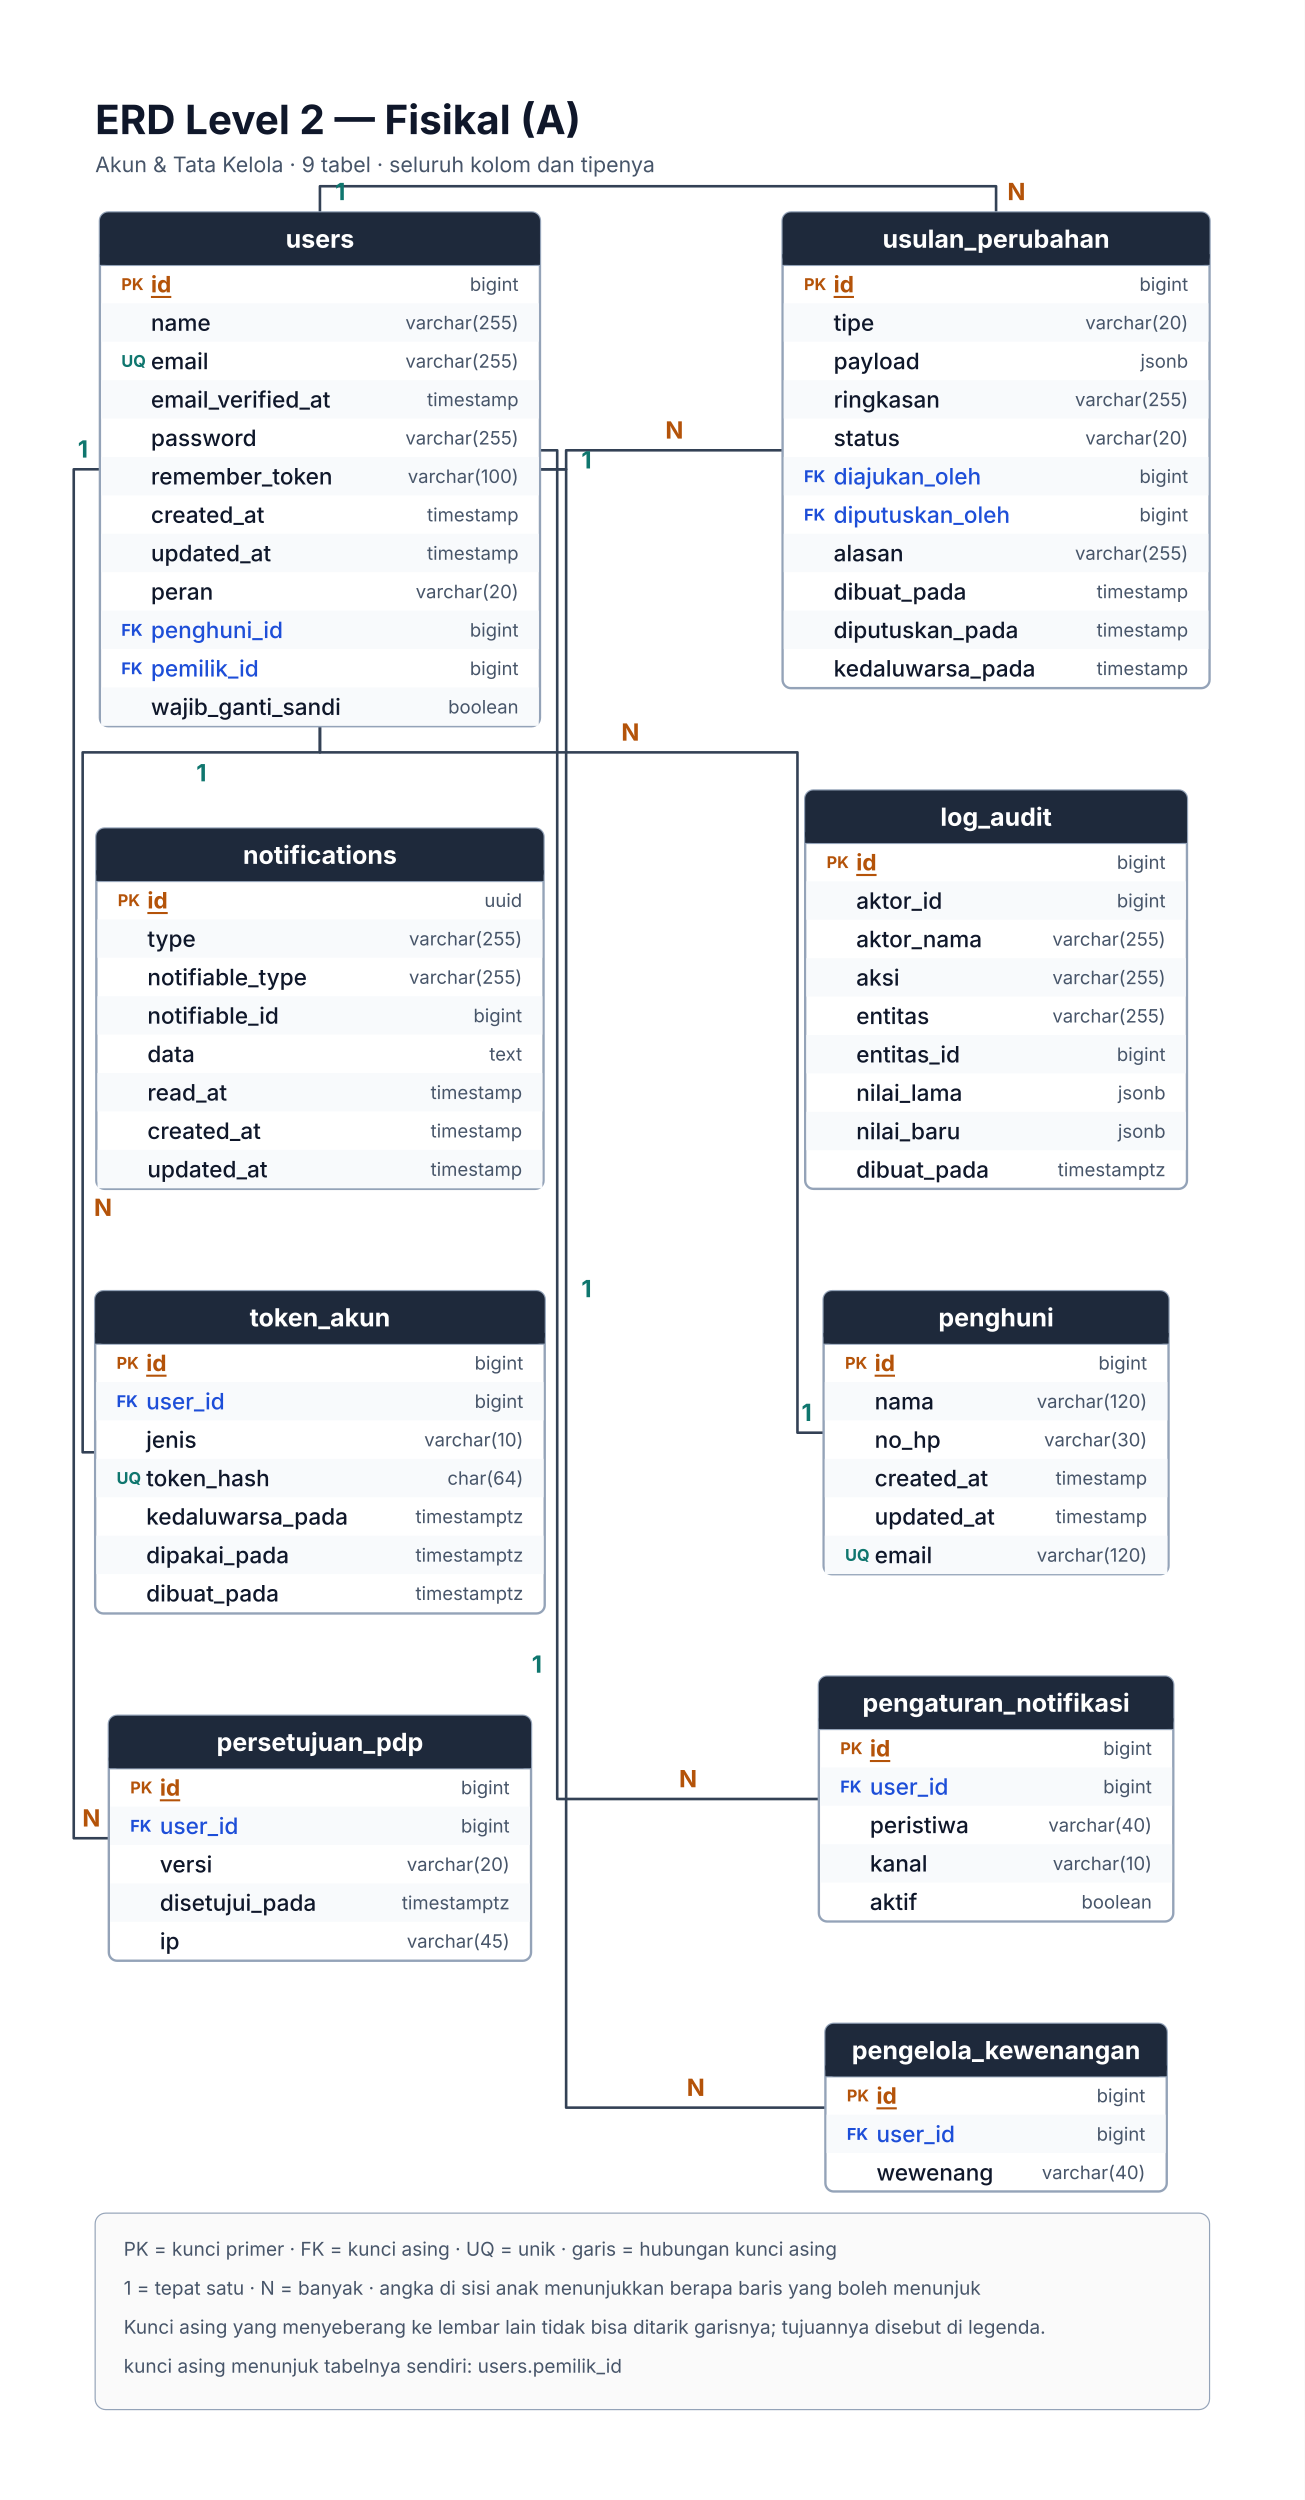
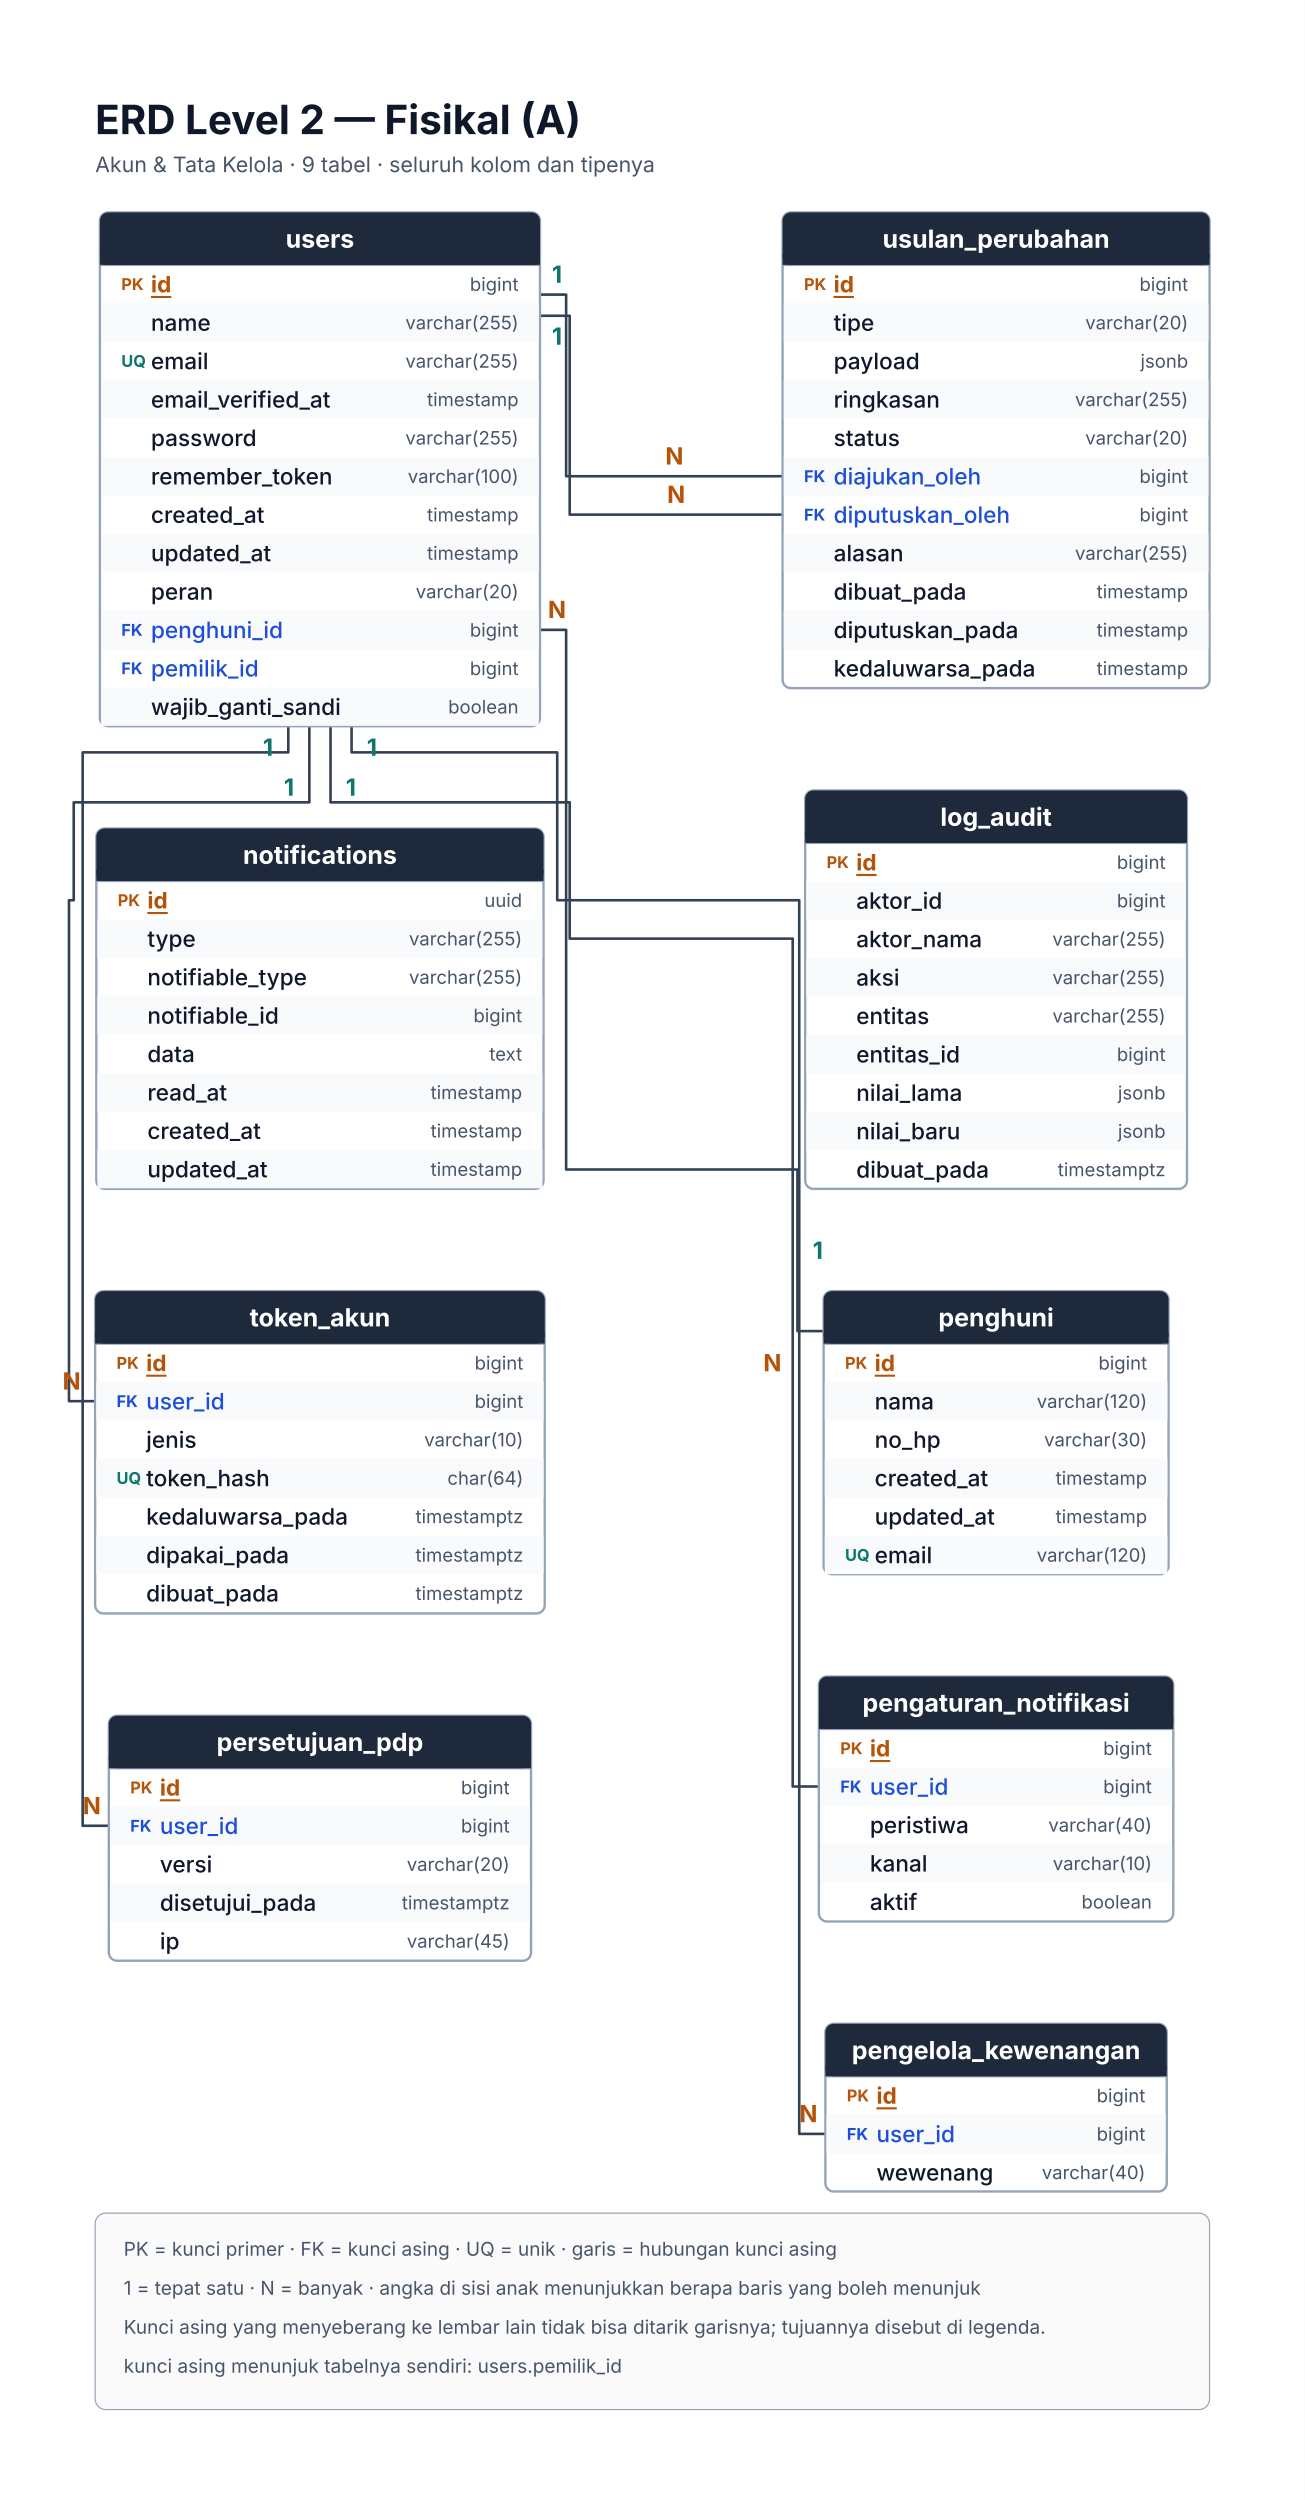
<svg xmlns="http://www.w3.org/2000/svg" width="1097" height="2102" viewBox="0 0 1097 2102" font-family="'Segoe UI', 'Inter', 'Helvetica Neue', Arial, sans-serif">
  <rect width="1097" height="2102" fill="#ffffff" />
  <text x="80" y="100.4" text-anchor="start" dominant-baseline="central" font-size="34" font-weight="700" fill="#0f172a">ERD Level 2 — Fisikal (A)</text>
  <text x="80" y="138.2" text-anchor="start" dominant-baseline="central" font-size="18" font-weight="400" fill="#475569">Akun &amp; Tata Kelola · 9 tabel · seluruh kolom dan tipenya</text>
-   <path d="M 269 610.6 L 269 632.6 L 670.5 632.6 L 670.5 1204.6 L 692.5 1204.6" fill="none" stroke="#334155" stroke-width="2.2" stroke-linejoin="round" stroke-linecap="round" />
-   <path d="M 694 1772.1 L 476 1772.1 L 476 394.6 L 454 394.6" fill="none" stroke="#334155" stroke-width="2.2" stroke-linejoin="round" stroke-linecap="round" />
-   <path d="M 688.5 1512.6 L 468.5 1512.6 L 468.5 378.6 L 269 378.6 L 269 178.6" fill="none" stroke="#334155" stroke-width="2.2" stroke-linejoin="round" stroke-linecap="round" />
-   <path d="M 91.5 1545.6 L 62 1545.6 L 62 394.6 L 84 394.6" fill="none" stroke="#334155" stroke-width="2.2" stroke-linejoin="round" stroke-linecap="round" />
-   <path d="M 80 1221.1 L 69.5 1221.1 L 69.5 632.6 L 269 632.6 L 269 610.6" fill="none" stroke="#334155" stroke-width="2.2" stroke-linejoin="round" stroke-linecap="round" />
-   <path d="M 837.5 178.6 L 837.5 156.6 L 269 156.6 L 269 178.6" fill="none" stroke="#334155" stroke-width="2.2" stroke-linejoin="round" stroke-linecap="round" />
-   <path d="M 658 378.6 L 476 378.6 L 476 394.6 L 454 394.6" fill="none" stroke="#334155" stroke-width="2.2" stroke-linejoin="round" stroke-linecap="round" />
+   <path d="M 454 529.6 L 476 529.6 L 476 983.3 L 670.5 983.3 L 670.5 1119.2 L 692.5 1119.2" fill="none" stroke="#334155" stroke-width="2.2" stroke-linejoin="round" stroke-linecap="round" />
+   <path d="M 694 1794.2 L 672 1794.2 L 672 756.9 L 468.5 756.9 L 468.5 632.6 L 295.6 632.6 L 295.6 610.6" fill="none" stroke="#334155" stroke-width="2.2" stroke-linejoin="round" stroke-linecap="round" />
+   <path d="M 688.5 1502.1 L 666.5 1502.1 L 666.5 789.2 L 479 789.2 L 479 674.6 L 277.9 674.6 L 277.9 610.6" fill="none" stroke="#334155" stroke-width="2.2" stroke-linejoin="round" stroke-linecap="round" />
+   <path d="M 91.5 1535.1 L 69.5 1535.1 L 69.5 632.6 L 242.4 632.6 L 242.4 610.6" fill="none" stroke="#334155" stroke-width="2.2" stroke-linejoin="round" stroke-linecap="round" />
+   <path d="M 80 1178.1 L 58 1178.1 L 58 756.9 L 62 756.9 L 62 674.6 L 260.1 674.6 L 260.1 610.6" fill="none" stroke="#334155" stroke-width="2.2" stroke-linejoin="round" stroke-linecap="round" />
+   <path d="M 658 400.4 L 476 400.4 L 476 265.5 L 454 265.5" fill="none" stroke="#334155" stroke-width="2.2" stroke-linejoin="round" stroke-linecap="round" />
+   <path d="M 658 432.7 L 479 432.7 L 479 265.5 L 476 265.5 L 476 247.7 L 454 247.7" fill="none" stroke="#334155" stroke-width="2.2" stroke-linejoin="round" stroke-linecap="round" />
  <rect x="84" y="178.6" width="370" height="432" rx="7" fill="#ffffff" stroke="#94a3b8" stroke-width="2" />
  <path d="M 84 222.7 L 454 222.7" stroke="#94a3b8" stroke-width="2" />
  <rect x="84" y="178.6" width="370" height="44.1" rx="7" fill="#1e293b" />
  <rect x="84" y="213.7" width="370" height="9" fill="#1e293b" />
  <text x="269" y="200.7" text-anchor="middle" dominant-baseline="central" font-size="21" font-weight="700" fill="#ffffff">users</text>
  <text x="102" y="238.9" text-anchor="start" dominant-baseline="central" font-size="13.68" font-weight="700" fill="#b45309">PK</text>
  <text x="126.9" y="238.9" text-anchor="start" dominant-baseline="central" font-size="19" font-weight="700" text-decoration="underline" fill="#b45309">id</text>
  <text x="436" y="238.9" text-anchor="end" dominant-baseline="central" font-size="15.58" font-weight="400" fill="#475569">bigint</text>
  <rect x="85" y="255" width="368" height="32.3" fill="#f8fafc" />
  <text x="126.9" y="271.2" text-anchor="start" dominant-baseline="central" font-size="19" font-weight="500" fill="#0f172a">name</text>
  <text x="436" y="271.2" text-anchor="end" dominant-baseline="central" font-size="15.58" font-weight="400" fill="#475569">varchar(255)</text>
  <text x="102" y="303.5" text-anchor="start" dominant-baseline="central" font-size="13.68" font-weight="700" fill="#0f766e">UQ</text>
  <text x="126.9" y="303.5" text-anchor="start" dominant-baseline="central" font-size="19" font-weight="500" fill="#0f172a">email</text>
  <text x="436" y="303.5" text-anchor="end" dominant-baseline="central" font-size="15.58" font-weight="400" fill="#475569">varchar(255)</text>
  <rect x="85" y="319.6" width="368" height="32.3" fill="#f8fafc" />
  <text x="126.9" y="335.8" text-anchor="start" dominant-baseline="central" font-size="19" font-weight="500" fill="#0f172a">email_verified_at</text>
  <text x="436" y="335.8" text-anchor="end" dominant-baseline="central" font-size="15.58" font-weight="400" fill="#475569">timestamp</text>
  <text x="126.9" y="368.1" text-anchor="start" dominant-baseline="central" font-size="19" font-weight="500" fill="#0f172a">password</text>
  <text x="436" y="368.1" text-anchor="end" dominant-baseline="central" font-size="15.58" font-weight="400" fill="#475569">varchar(255)</text>
  <rect x="85" y="384.2" width="368" height="32.3" fill="#f8fafc" />
  <text x="126.9" y="400.4" text-anchor="start" dominant-baseline="central" font-size="19" font-weight="500" fill="#0f172a">remember_token</text>
  <text x="436" y="400.4" text-anchor="end" dominant-baseline="central" font-size="15.58" font-weight="400" fill="#475569">varchar(100)</text>
  <text x="126.9" y="432.7" text-anchor="start" dominant-baseline="central" font-size="19" font-weight="500" fill="#0f172a">created_at</text>
  <text x="436" y="432.7" text-anchor="end" dominant-baseline="central" font-size="15.58" font-weight="400" fill="#475569">timestamp</text>
  <rect x="85" y="448.8" width="368" height="32.3" fill="#f8fafc" />
  <text x="126.9" y="465" text-anchor="start" dominant-baseline="central" font-size="19" font-weight="500" fill="#0f172a">updated_at</text>
  <text x="436" y="465" text-anchor="end" dominant-baseline="central" font-size="15.58" font-weight="400" fill="#475569">timestamp</text>
  <text x="126.9" y="497.3" text-anchor="start" dominant-baseline="central" font-size="19" font-weight="500" fill="#0f172a">peran</text>
  <text x="436" y="497.3" text-anchor="end" dominant-baseline="central" font-size="15.58" font-weight="400" fill="#475569">varchar(20)</text>
  <rect x="85" y="513.4" width="368" height="32.3" fill="#f8fafc" />
  <text x="102" y="529.6" text-anchor="start" dominant-baseline="central" font-size="13.68" font-weight="700" fill="#1d4ed8">FK</text>
  <text x="126.9" y="529.6" text-anchor="start" dominant-baseline="central" font-size="19" font-weight="500" fill="#1d4ed8">penghuni_id</text>
  <text x="436" y="529.6" text-anchor="end" dominant-baseline="central" font-size="15.58" font-weight="400" fill="#475569">bigint</text>
  <text x="102" y="561.9" text-anchor="start" dominant-baseline="central" font-size="13.68" font-weight="700" fill="#1d4ed8">FK</text>
  <text x="126.9" y="561.9" text-anchor="start" dominant-baseline="central" font-size="19" font-weight="500" fill="#1d4ed8">pemilik_id</text>
  <text x="436" y="561.9" text-anchor="end" dominant-baseline="central" font-size="15.58" font-weight="400" fill="#475569">bigint</text>
  <rect x="85" y="578" width="368" height="32.3" fill="#f8fafc" />
  <text x="126.9" y="594.2" text-anchor="start" dominant-baseline="central" font-size="19" font-weight="500" fill="#0f172a">wajib_ganti_sandi</text>
  <text x="436" y="594.2" text-anchor="end" dominant-baseline="central" font-size="15.58" font-weight="400" fill="#475569">boolean</text>
  <rect x="692.5" y="1085.6" width="290" height="238" rx="7" fill="#ffffff" stroke="#94a3b8" stroke-width="2" />
  <path d="M 692.5 1129.7 L 982.5 1129.7" stroke="#94a3b8" stroke-width="2" />
  <rect x="692.5" y="1085.6" width="290" height="44.1" rx="7" fill="#1e293b" />
  <rect x="692.5" y="1120.7" width="290" height="9" fill="#1e293b" />
  <text x="837.5" y="1107.6" text-anchor="middle" dominant-baseline="central" font-size="21" font-weight="700" fill="#ffffff">penghuni</text>
  <text x="710.5" y="1145.9" text-anchor="start" dominant-baseline="central" font-size="13.68" font-weight="700" fill="#b45309">PK</text>
  <text x="735.4" y="1145.9" text-anchor="start" dominant-baseline="central" font-size="19" font-weight="700" text-decoration="underline" fill="#b45309">id</text>
  <text x="964.5" y="1145.9" text-anchor="end" dominant-baseline="central" font-size="15.58" font-weight="400" fill="#475569">bigint</text>
  <rect x="693.5" y="1162" width="288" height="32.3" fill="#f8fafc" />
  <text x="735.4" y="1178.1" text-anchor="start" dominant-baseline="central" font-size="19" font-weight="500" fill="#0f172a">nama</text>
  <text x="964.5" y="1178.1" text-anchor="end" dominant-baseline="central" font-size="15.58" font-weight="400" fill="#475569">varchar(120)</text>
  <text x="735.4" y="1210.4" text-anchor="start" dominant-baseline="central" font-size="19" font-weight="500" fill="#0f172a">no_hp</text>
  <text x="964.5" y="1210.4" text-anchor="end" dominant-baseline="central" font-size="15.58" font-weight="400" fill="#475569">varchar(30)</text>
  <rect x="693.5" y="1226.6" width="288" height="32.3" fill="#f8fafc" />
  <text x="735.4" y="1242.7" text-anchor="start" dominant-baseline="central" font-size="19" font-weight="500" fill="#0f172a">created_at</text>
  <text x="964.5" y="1242.7" text-anchor="end" dominant-baseline="central" font-size="15.58" font-weight="400" fill="#475569">timestamp</text>
  <text x="735.4" y="1275" text-anchor="start" dominant-baseline="central" font-size="19" font-weight="500" fill="#0f172a">updated_at</text>
  <text x="964.5" y="1275" text-anchor="end" dominant-baseline="central" font-size="15.58" font-weight="400" fill="#475569">timestamp</text>
  <rect x="693.5" y="1291.2" width="288" height="32.3" fill="#f8fafc" />
  <text x="710.5" y="1307.4" text-anchor="start" dominant-baseline="central" font-size="13.68" font-weight="700" fill="#0f766e">UQ</text>
  <text x="735.4" y="1307.4" text-anchor="start" dominant-baseline="central" font-size="19" font-weight="500" fill="#0f172a">email</text>
  <text x="964.5" y="1307.4" text-anchor="end" dominant-baseline="central" font-size="15.58" font-weight="400" fill="#475569">varchar(120)</text>
  <rect x="694" y="1701.6" width="287" height="141" rx="7" fill="#ffffff" stroke="#94a3b8" stroke-width="2" />
  <path d="M 694 1745.7 L 981 1745.7" stroke="#94a3b8" stroke-width="2" />
  <rect x="694" y="1701.6" width="287" height="44.1" rx="7" fill="#1e293b" />
  <rect x="694" y="1736.7" width="287" height="9" fill="#1e293b" />
  <text x="837.5" y="1723.7" text-anchor="middle" dominant-baseline="central" font-size="21" font-weight="700" fill="#ffffff">pengelola_kewenangan</text>
  <text x="712" y="1761.9" text-anchor="start" dominant-baseline="central" font-size="13.68" font-weight="700" fill="#b45309">PK</text>
  <text x="736.9" y="1761.9" text-anchor="start" dominant-baseline="central" font-size="19" font-weight="700" text-decoration="underline" fill="#b45309">id</text>
  <text x="963" y="1761.9" text-anchor="end" dominant-baseline="central" font-size="15.58" font-weight="400" fill="#475569">bigint</text>
  <rect x="695" y="1778" width="285" height="32.3" fill="#f8fafc" />
  <text x="712" y="1794.2" text-anchor="start" dominant-baseline="central" font-size="13.68" font-weight="700" fill="#1d4ed8">FK</text>
  <text x="736.9" y="1794.2" text-anchor="start" dominant-baseline="central" font-size="19" font-weight="500" fill="#1d4ed8">user_id</text>
  <text x="963" y="1794.2" text-anchor="end" dominant-baseline="central" font-size="15.58" font-weight="400" fill="#475569">bigint</text>
  <text x="736.9" y="1826.5" text-anchor="start" dominant-baseline="central" font-size="19" font-weight="500" fill="#0f172a">wewenang</text>
  <text x="963" y="1826.5" text-anchor="end" dominant-baseline="central" font-size="15.58" font-weight="400" fill="#475569">varchar(40)</text>
  <rect x="688.5" y="1409.6" width="298" height="206" rx="7" fill="#ffffff" stroke="#94a3b8" stroke-width="2" />
  <path d="M 688.5 1453.7 L 986.5 1453.7" stroke="#94a3b8" stroke-width="2" />
  <rect x="688.5" y="1409.6" width="298" height="44.1" rx="7" fill="#1e293b" />
  <rect x="688.5" y="1444.7" width="298" height="9" fill="#1e293b" />
  <text x="837.5" y="1431.6" text-anchor="middle" dominant-baseline="central" font-size="21" font-weight="700" fill="#ffffff">pengaturan_notifikasi</text>
  <text x="706.5" y="1469.9" text-anchor="start" dominant-baseline="central" font-size="13.68" font-weight="700" fill="#b45309">PK</text>
  <text x="731.4" y="1469.9" text-anchor="start" dominant-baseline="central" font-size="19" font-weight="700" text-decoration="underline" fill="#b45309">id</text>
  <text x="968.5" y="1469.9" text-anchor="end" dominant-baseline="central" font-size="15.58" font-weight="400" fill="#475569">bigint</text>
  <rect x="689.5" y="1486" width="296" height="32.3" fill="#f8fafc" />
  <text x="706.5" y="1502.1" text-anchor="start" dominant-baseline="central" font-size="13.68" font-weight="700" fill="#1d4ed8">FK</text>
  <text x="731.4" y="1502.1" text-anchor="start" dominant-baseline="central" font-size="19" font-weight="500" fill="#1d4ed8">user_id</text>
  <text x="968.5" y="1502.1" text-anchor="end" dominant-baseline="central" font-size="15.58" font-weight="400" fill="#475569">bigint</text>
  <text x="731.4" y="1534.4" text-anchor="start" dominant-baseline="central" font-size="19" font-weight="500" fill="#0f172a">peristiwa</text>
  <text x="968.5" y="1534.4" text-anchor="end" dominant-baseline="central" font-size="15.58" font-weight="400" fill="#475569">varchar(40)</text>
  <rect x="689.5" y="1550.6" width="296" height="32.3" fill="#f8fafc" />
  <text x="731.4" y="1566.7" text-anchor="start" dominant-baseline="central" font-size="19" font-weight="500" fill="#0f172a">kanal</text>
  <text x="968.5" y="1566.7" text-anchor="end" dominant-baseline="central" font-size="15.58" font-weight="400" fill="#475569">varchar(10)</text>
  <text x="731.4" y="1599" text-anchor="start" dominant-baseline="central" font-size="19" font-weight="500" fill="#0f172a">aktif</text>
  <text x="968.5" y="1599" text-anchor="end" dominant-baseline="central" font-size="15.58" font-weight="400" fill="#475569">boolean</text>
  <rect x="91.5" y="1442.6" width="355" height="206" rx="7" fill="#ffffff" stroke="#94a3b8" stroke-width="2" />
  <path d="M 91.5 1486.7 L 446.5 1486.7" stroke="#94a3b8" stroke-width="2" />
  <rect x="91.5" y="1442.6" width="355" height="44.1" rx="7" fill="#1e293b" />
  <rect x="91.5" y="1477.7" width="355" height="9" fill="#1e293b" />
  <text x="269" y="1464.6" text-anchor="middle" dominant-baseline="central" font-size="21" font-weight="700" fill="#ffffff">persetujuan_pdp</text>
  <text x="109.5" y="1502.9" text-anchor="start" dominant-baseline="central" font-size="13.68" font-weight="700" fill="#b45309">PK</text>
  <text x="134.4" y="1502.9" text-anchor="start" dominant-baseline="central" font-size="19" font-weight="700" text-decoration="underline" fill="#b45309">id</text>
  <text x="428.5" y="1502.9" text-anchor="end" dominant-baseline="central" font-size="15.58" font-weight="400" fill="#475569">bigint</text>
  <rect x="92.5" y="1519" width="353" height="32.3" fill="#f8fafc" />
  <text x="109.5" y="1535.1" text-anchor="start" dominant-baseline="central" font-size="13.68" font-weight="700" fill="#1d4ed8">FK</text>
  <text x="134.4" y="1535.1" text-anchor="start" dominant-baseline="central" font-size="19" font-weight="500" fill="#1d4ed8">user_id</text>
  <text x="428.5" y="1535.1" text-anchor="end" dominant-baseline="central" font-size="15.58" font-weight="400" fill="#475569">bigint</text>
  <text x="134.4" y="1567.4" text-anchor="start" dominant-baseline="central" font-size="19" font-weight="500" fill="#0f172a">versi</text>
  <text x="428.5" y="1567.4" text-anchor="end" dominant-baseline="central" font-size="15.58" font-weight="400" fill="#475569">varchar(20)</text>
  <rect x="92.5" y="1583.6" width="353" height="32.3" fill="#f8fafc" />
  <text x="134.4" y="1599.7" text-anchor="start" dominant-baseline="central" font-size="19" font-weight="500" fill="#0f172a">disetujui_pada</text>
  <text x="428.5" y="1599.7" text-anchor="end" dominant-baseline="central" font-size="15.58" font-weight="400" fill="#475569">timestamptz</text>
  <text x="134.4" y="1632" text-anchor="start" dominant-baseline="central" font-size="19" font-weight="500" fill="#0f172a">ip</text>
  <text x="428.5" y="1632" text-anchor="end" dominant-baseline="central" font-size="15.58" font-weight="400" fill="#475569">varchar(45)</text>
  <rect x="80" y="1085.6" width="378" height="271" rx="7" fill="#ffffff" stroke="#94a3b8" stroke-width="2" />
  <path d="M 80 1129.7 L 458 1129.7" stroke="#94a3b8" stroke-width="2" />
  <rect x="80" y="1085.6" width="378" height="44.1" rx="7" fill="#1e293b" />
  <rect x="80" y="1120.7" width="378" height="9" fill="#1e293b" />
  <text x="269" y="1107.6" text-anchor="middle" dominant-baseline="central" font-size="21" font-weight="700" fill="#ffffff">token_akun</text>
  <text x="98" y="1145.9" text-anchor="start" dominant-baseline="central" font-size="13.68" font-weight="700" fill="#b45309">PK</text>
  <text x="122.9" y="1145.9" text-anchor="start" dominant-baseline="central" font-size="19" font-weight="700" text-decoration="underline" fill="#b45309">id</text>
  <text x="440" y="1145.9" text-anchor="end" dominant-baseline="central" font-size="15.58" font-weight="400" fill="#475569">bigint</text>
  <rect x="81" y="1162" width="376" height="32.3" fill="#f8fafc" />
  <text x="98" y="1178.1" text-anchor="start" dominant-baseline="central" font-size="13.68" font-weight="700" fill="#1d4ed8">FK</text>
  <text x="122.9" y="1178.1" text-anchor="start" dominant-baseline="central" font-size="19" font-weight="500" fill="#1d4ed8">user_id</text>
  <text x="440" y="1178.1" text-anchor="end" dominant-baseline="central" font-size="15.58" font-weight="400" fill="#475569">bigint</text>
  <text x="122.9" y="1210.4" text-anchor="start" dominant-baseline="central" font-size="19" font-weight="500" fill="#0f172a">jenis</text>
  <text x="440" y="1210.4" text-anchor="end" dominant-baseline="central" font-size="15.58" font-weight="400" fill="#475569">varchar(10)</text>
  <rect x="81" y="1226.6" width="376" height="32.3" fill="#f8fafc" />
  <text x="98" y="1242.7" text-anchor="start" dominant-baseline="central" font-size="13.68" font-weight="700" fill="#0f766e">UQ</text>
  <text x="122.9" y="1242.7" text-anchor="start" dominant-baseline="central" font-size="19" font-weight="500" fill="#0f172a">token_hash</text>
  <text x="440" y="1242.7" text-anchor="end" dominant-baseline="central" font-size="15.58" font-weight="400" fill="#475569">char(64)</text>
  <text x="122.9" y="1275" text-anchor="start" dominant-baseline="central" font-size="19" font-weight="500" fill="#0f172a">kedaluwarsa_pada</text>
  <text x="440" y="1275" text-anchor="end" dominant-baseline="central" font-size="15.58" font-weight="400" fill="#475569">timestamptz</text>
  <rect x="81" y="1291.2" width="376" height="32.3" fill="#f8fafc" />
  <text x="122.9" y="1307.4" text-anchor="start" dominant-baseline="central" font-size="19" font-weight="500" fill="#0f172a">dipakai_pada</text>
  <text x="440" y="1307.4" text-anchor="end" dominant-baseline="central" font-size="15.58" font-weight="400" fill="#475569">timestamptz</text>
  <text x="122.9" y="1339.6" text-anchor="start" dominant-baseline="central" font-size="19" font-weight="500" fill="#0f172a">dibuat_pada</text>
  <text x="440" y="1339.6" text-anchor="end" dominant-baseline="central" font-size="15.58" font-weight="400" fill="#475569">timestamptz</text>
  <rect x="658" y="178.6" width="359" height="400" rx="7" fill="#ffffff" stroke="#94a3b8" stroke-width="2" />
  <path d="M 658 222.7 L 1017 222.7" stroke="#94a3b8" stroke-width="2" />
  <rect x="658" y="178.6" width="359" height="44.1" rx="7" fill="#1e293b" />
  <rect x="658" y="213.7" width="359" height="9" fill="#1e293b" />
  <text x="837.5" y="200.7" text-anchor="middle" dominant-baseline="central" font-size="21" font-weight="700" fill="#ffffff">usulan_perubahan</text>
  <text x="676" y="238.9" text-anchor="start" dominant-baseline="central" font-size="13.68" font-weight="700" fill="#b45309">PK</text>
  <text x="700.9" y="238.9" text-anchor="start" dominant-baseline="central" font-size="19" font-weight="700" text-decoration="underline" fill="#b45309">id</text>
  <text x="999" y="238.9" text-anchor="end" dominant-baseline="central" font-size="15.58" font-weight="400" fill="#475569">bigint</text>
  <rect x="659" y="255" width="357" height="32.3" fill="#f8fafc" />
  <text x="700.9" y="271.2" text-anchor="start" dominant-baseline="central" font-size="19" font-weight="500" fill="#0f172a">tipe</text>
  <text x="999" y="271.2" text-anchor="end" dominant-baseline="central" font-size="15.58" font-weight="400" fill="#475569">varchar(20)</text>
  <text x="700.9" y="303.5" text-anchor="start" dominant-baseline="central" font-size="19" font-weight="500" fill="#0f172a">payload</text>
  <text x="999" y="303.5" text-anchor="end" dominant-baseline="central" font-size="15.58" font-weight="400" fill="#475569">jsonb</text>
  <rect x="659" y="319.6" width="357" height="32.3" fill="#f8fafc" />
  <text x="700.9" y="335.8" text-anchor="start" dominant-baseline="central" font-size="19" font-weight="500" fill="#0f172a">ringkasan</text>
  <text x="999" y="335.8" text-anchor="end" dominant-baseline="central" font-size="15.58" font-weight="400" fill="#475569">varchar(255)</text>
  <text x="700.9" y="368.1" text-anchor="start" dominant-baseline="central" font-size="19" font-weight="500" fill="#0f172a">status</text>
  <text x="999" y="368.1" text-anchor="end" dominant-baseline="central" font-size="15.58" font-weight="400" fill="#475569">varchar(20)</text>
  <rect x="659" y="384.2" width="357" height="32.3" fill="#f8fafc" />
  <text x="676" y="400.4" text-anchor="start" dominant-baseline="central" font-size="13.68" font-weight="700" fill="#1d4ed8">FK</text>
  <text x="700.9" y="400.4" text-anchor="start" dominant-baseline="central" font-size="19" font-weight="500" fill="#1d4ed8">diajukan_oleh</text>
  <text x="999" y="400.4" text-anchor="end" dominant-baseline="central" font-size="15.58" font-weight="400" fill="#475569">bigint</text>
  <text x="676" y="432.7" text-anchor="start" dominant-baseline="central" font-size="13.68" font-weight="700" fill="#1d4ed8">FK</text>
  <text x="700.9" y="432.7" text-anchor="start" dominant-baseline="central" font-size="19" font-weight="500" fill="#1d4ed8">diputuskan_oleh</text>
  <text x="999" y="432.7" text-anchor="end" dominant-baseline="central" font-size="15.58" font-weight="400" fill="#475569">bigint</text>
  <rect x="659" y="448.8" width="357" height="32.3" fill="#f8fafc" />
  <text x="700.9" y="465" text-anchor="start" dominant-baseline="central" font-size="19" font-weight="500" fill="#0f172a">alasan</text>
  <text x="999" y="465" text-anchor="end" dominant-baseline="central" font-size="15.58" font-weight="400" fill="#475569">varchar(255)</text>
  <text x="700.9" y="497.3" text-anchor="start" dominant-baseline="central" font-size="19" font-weight="500" fill="#0f172a">dibuat_pada</text>
  <text x="999" y="497.3" text-anchor="end" dominant-baseline="central" font-size="15.58" font-weight="400" fill="#475569">timestamp</text>
  <rect x="659" y="513.4" width="357" height="32.3" fill="#f8fafc" />
  <text x="700.9" y="529.6" text-anchor="start" dominant-baseline="central" font-size="19" font-weight="500" fill="#0f172a">diputuskan_pada</text>
  <text x="999" y="529.6" text-anchor="end" dominant-baseline="central" font-size="15.58" font-weight="400" fill="#475569">timestamp</text>
  <text x="700.9" y="561.9" text-anchor="start" dominant-baseline="central" font-size="19" font-weight="500" fill="#0f172a">kedaluwarsa_pada</text>
  <text x="999" y="561.9" text-anchor="end" dominant-baseline="central" font-size="15.58" font-weight="400" fill="#475569">timestamp</text>
  <rect x="677" y="664.6" width="321" height="335" rx="7" fill="#ffffff" stroke="#94a3b8" stroke-width="2" />
  <path d="M 677 708.7 L 998 708.7" stroke="#94a3b8" stroke-width="2" />
  <rect x="677" y="664.6" width="321" height="44.1" rx="7" fill="#1e293b" />
  <rect x="677" y="699.7" width="321" height="9" fill="#1e293b" />
  <text x="837.5" y="686.7" text-anchor="middle" dominant-baseline="central" font-size="21" font-weight="700" fill="#ffffff">log_audit</text>
  <text x="695" y="724.9" text-anchor="start" dominant-baseline="central" font-size="13.68" font-weight="700" fill="#b45309">PK</text>
  <text x="719.9" y="724.9" text-anchor="start" dominant-baseline="central" font-size="19" font-weight="700" text-decoration="underline" fill="#b45309">id</text>
  <text x="980" y="724.9" text-anchor="end" dominant-baseline="central" font-size="15.58" font-weight="400" fill="#475569">bigint</text>
  <rect x="678" y="741" width="319" height="32.3" fill="#f8fafc" />
  <text x="719.9" y="757.2" text-anchor="start" dominant-baseline="central" font-size="19" font-weight="500" fill="#0f172a">aktor_id</text>
  <text x="980" y="757.2" text-anchor="end" dominant-baseline="central" font-size="15.58" font-weight="400" fill="#475569">bigint</text>
  <text x="719.9" y="789.5" text-anchor="start" dominant-baseline="central" font-size="19" font-weight="500" fill="#0f172a">aktor_nama</text>
  <text x="980" y="789.5" text-anchor="end" dominant-baseline="central" font-size="15.58" font-weight="400" fill="#475569">varchar(255)</text>
  <rect x="678" y="805.6" width="319" height="32.3" fill="#f8fafc" />
  <text x="719.9" y="821.8" text-anchor="start" dominant-baseline="central" font-size="19" font-weight="500" fill="#0f172a">aksi</text>
  <text x="980" y="821.8" text-anchor="end" dominant-baseline="central" font-size="15.58" font-weight="400" fill="#475569">varchar(255)</text>
  <text x="719.9" y="854.1" text-anchor="start" dominant-baseline="central" font-size="19" font-weight="500" fill="#0f172a">entitas</text>
  <text x="980" y="854.1" text-anchor="end" dominant-baseline="central" font-size="15.58" font-weight="400" fill="#475569">varchar(255)</text>
  <rect x="678" y="870.2" width="319" height="32.3" fill="#f8fafc" />
  <text x="719.9" y="886.4" text-anchor="start" dominant-baseline="central" font-size="19" font-weight="500" fill="#0f172a">entitas_id</text>
  <text x="980" y="886.4" text-anchor="end" dominant-baseline="central" font-size="15.58" font-weight="400" fill="#475569">bigint</text>
  <text x="719.9" y="918.7" text-anchor="start" dominant-baseline="central" font-size="19" font-weight="500" fill="#0f172a">nilai_lama</text>
  <text x="980" y="918.7" text-anchor="end" dominant-baseline="central" font-size="15.58" font-weight="400" fill="#475569">jsonb</text>
  <rect x="678" y="934.8" width="319" height="32.3" fill="#f8fafc" />
  <text x="719.9" y="951" text-anchor="start" dominant-baseline="central" font-size="19" font-weight="500" fill="#0f172a">nilai_baru</text>
  <text x="980" y="951" text-anchor="end" dominant-baseline="central" font-size="15.58" font-weight="400" fill="#475569">jsonb</text>
  <text x="719.9" y="983.3" text-anchor="start" dominant-baseline="central" font-size="19" font-weight="500" fill="#0f172a">dibuat_pada</text>
  <text x="980" y="983.3" text-anchor="end" dominant-baseline="central" font-size="15.58" font-weight="400" fill="#475569">timestamptz</text>
  <rect x="81" y="696.6" width="376" height="303" rx="7" fill="#ffffff" stroke="#94a3b8" stroke-width="2" />
  <path d="M 81 740.7 L 457 740.7" stroke="#94a3b8" stroke-width="2" />
  <rect x="81" y="696.6" width="376" height="44.1" rx="7" fill="#1e293b" />
  <rect x="81" y="731.7" width="376" height="9" fill="#1e293b" />
  <text x="269" y="718.7" text-anchor="middle" dominant-baseline="central" font-size="21" font-weight="700" fill="#ffffff">notifications</text>
  <text x="99" y="756.9" text-anchor="start" dominant-baseline="central" font-size="13.68" font-weight="700" fill="#b45309">PK</text>
  <text x="123.9" y="756.9" text-anchor="start" dominant-baseline="central" font-size="19" font-weight="700" text-decoration="underline" fill="#b45309">id</text>
  <text x="439" y="756.9" text-anchor="end" dominant-baseline="central" font-size="15.58" font-weight="400" fill="#475569">uuid</text>
  <rect x="82" y="773" width="374" height="32.3" fill="#f8fafc" />
  <text x="123.9" y="789.2" text-anchor="start" dominant-baseline="central" font-size="19" font-weight="500" fill="#0f172a">type</text>
  <text x="439" y="789.2" text-anchor="end" dominant-baseline="central" font-size="15.58" font-weight="400" fill="#475569">varchar(255)</text>
  <text x="123.9" y="821.5" text-anchor="start" dominant-baseline="central" font-size="19" font-weight="500" fill="#0f172a">notifiable_type</text>
  <text x="439" y="821.5" text-anchor="end" dominant-baseline="central" font-size="15.58" font-weight="400" fill="#475569">varchar(255)</text>
  <rect x="82" y="837.6" width="374" height="32.3" fill="#f8fafc" />
  <text x="123.9" y="853.8" text-anchor="start" dominant-baseline="central" font-size="19" font-weight="500" fill="#0f172a">notifiable_id</text>
  <text x="439" y="853.8" text-anchor="end" dominant-baseline="central" font-size="15.58" font-weight="400" fill="#475569">bigint</text>
  <text x="123.9" y="886.1" text-anchor="start" dominant-baseline="central" font-size="19" font-weight="500" fill="#0f172a">data</text>
  <text x="439" y="886.1" text-anchor="end" dominant-baseline="central" font-size="15.58" font-weight="400" fill="#475569">text</text>
  <rect x="82" y="902.2" width="374" height="32.3" fill="#f8fafc" />
  <text x="123.9" y="918.4" text-anchor="start" dominant-baseline="central" font-size="19" font-weight="500" fill="#0f172a">read_at</text>
  <text x="439" y="918.4" text-anchor="end" dominant-baseline="central" font-size="15.58" font-weight="400" fill="#475569">timestamp</text>
  <text x="123.9" y="950.7" text-anchor="start" dominant-baseline="central" font-size="19" font-weight="500" fill="#0f172a">created_at</text>
  <text x="439" y="950.7" text-anchor="end" dominant-baseline="central" font-size="15.58" font-weight="400" fill="#475569">timestamp</text>
  <rect x="82" y="966.8" width="374" height="32.3" fill="#f8fafc" />
  <text x="123.9" y="983" text-anchor="start" dominant-baseline="central" font-size="19" font-weight="500" fill="#0f172a">updated_at</text>
  <text x="439" y="983" text-anchor="end" dominant-baseline="central" font-size="15.58" font-weight="400" fill="#475569">timestamp</text>
-   <text x="530" y="615.5" text-anchor="middle" dominant-baseline="central" font-size="19.95" font-weight="700" fill="#b45309">N</text>
-   <text x="678.2" y="1187.5" text-anchor="middle" dominant-baseline="central" font-size="19.95" font-weight="700" fill="#0f766e">1</text>
-   <text x="585" y="1755" text-anchor="middle" dominant-baseline="central" font-size="19.95" font-weight="700" fill="#b45309">N</text>
-   <text x="493.1" y="1083.4" text-anchor="middle" dominant-baseline="central" font-size="19.95" font-weight="700" fill="#0f766e">1</text>
-   <text x="578.5" y="1495.5" text-anchor="middle" dominant-baseline="central" font-size="19.95" font-weight="700" fill="#b45309">N</text>
-   <text x="451.4" y="1399.2" text-anchor="middle" dominant-baseline="central" font-size="19.95" font-weight="700" fill="#0f766e">1</text>
-   <text x="76.8" y="1528.5" text-anchor="middle" dominant-baseline="central" font-size="19.95" font-weight="700" fill="#b45309">N</text>
-   <text x="69.7" y="377.5" text-anchor="middle" dominant-baseline="central" font-size="19.95" font-weight="700" fill="#0f766e">1</text>
-   <text x="86.6" y="1015.1" text-anchor="middle" dominant-baseline="central" font-size="19.95" font-weight="700" fill="#b45309">N</text>
-   <text x="169.3" y="649.7" text-anchor="middle" dominant-baseline="central" font-size="19.95" font-weight="700" fill="#0f766e">1</text>
-   <text x="854.6" y="161" text-anchor="middle" dominant-baseline="central" font-size="19.95" font-weight="700" fill="#b45309">N</text>
-   <text x="286.1" y="161" text-anchor="middle" dominant-baseline="central" font-size="19.95" font-weight="700" fill="#0f766e">1</text>
-   <text x="567" y="361.5" text-anchor="middle" dominant-baseline="central" font-size="19.95" font-weight="700" fill="#b45309">N</text>
-   <text x="493.1" y="386.6" text-anchor="middle" dominant-baseline="central" font-size="19.95" font-weight="700" fill="#0f766e">1</text>
+   <text x="468.3" y="512.4" text-anchor="middle" dominant-baseline="central" font-size="19.95" font-weight="700" fill="#b45309">N</text>
+   <text x="687.6" y="1051.2" text-anchor="middle" dominant-baseline="central" font-size="19.95" font-weight="700" fill="#0f766e">1</text>
+   <text x="679.7" y="1777.1" text-anchor="middle" dominant-baseline="central" font-size="19.95" font-weight="700" fill="#b45309">N</text>
+   <text x="312.7" y="628.2" text-anchor="middle" dominant-baseline="central" font-size="19.95" font-weight="700" fill="#0f766e">1</text>
+   <text x="649.4" y="1145.7" text-anchor="middle" dominant-baseline="central" font-size="19.95" font-weight="700" fill="#b45309">N</text>
+   <text x="295" y="661.8" text-anchor="middle" dominant-baseline="central" font-size="19.95" font-weight="700" fill="#0f766e">1</text>
+   <text x="77.2" y="1518.1" text-anchor="middle" dominant-baseline="central" font-size="19.95" font-weight="700" fill="#b45309">N</text>
+   <text x="225.3" y="628.2" text-anchor="middle" dominant-baseline="central" font-size="19.95" font-weight="700" fill="#0f766e">1</text>
+   <text x="60.2" y="1161.1" text-anchor="middle" dominant-baseline="central" font-size="19.95" font-weight="700" fill="#b45309">N</text>
+   <text x="243" y="661.8" text-anchor="middle" dominant-baseline="central" font-size="19.95" font-weight="700" fill="#0f766e">1</text>
+   <text x="567" y="383.3" text-anchor="middle" dominant-baseline="central" font-size="19.95" font-weight="700" fill="#b45309">N</text>
+   <text x="468.3" y="282.6" text-anchor="middle" dominant-baseline="central" font-size="19.95" font-weight="700" fill="#0f766e">1</text>
+   <text x="568.5" y="415.6" text-anchor="middle" dominant-baseline="central" font-size="19.95" font-weight="700" fill="#b45309">N</text>
+   <text x="468.3" y="230.6" text-anchor="middle" dominant-baseline="central" font-size="19.95" font-weight="700" fill="#0f766e">1</text>
  <rect x="80" y="1860.8" width="937" height="165.2" rx="9" fill="#fafafa" stroke="#94a3b8" stroke-width="1" />
  <text x="104" y="1890.8" text-anchor="start" dominant-baseline="central" font-size="16" font-weight="400" fill="#475569">PK = kunci primer · FK = kunci asing · UQ = unik · garis = hubungan kunci asing</text>
  <text x="104" y="1923.6" text-anchor="start" dominant-baseline="central" font-size="16" font-weight="400" fill="#475569">1 = tepat satu · N = banyak · angka di sisi anak menunjukkan berapa baris yang boleh menunjuk</text>
  <text x="104" y="1956.4" text-anchor="start" dominant-baseline="central" font-size="16" font-weight="400" fill="#475569">Kunci asing yang menyeberang ke lembar lain tidak bisa ditarik garisnya; tujuannya disebut di legenda.</text>
  <text x="104" y="1989.2" text-anchor="start" dominant-baseline="central" font-size="16" font-weight="400" fill="#475569">kunci asing menunjuk tabelnya sendiri: users.pemilik_id</text>
</svg>
